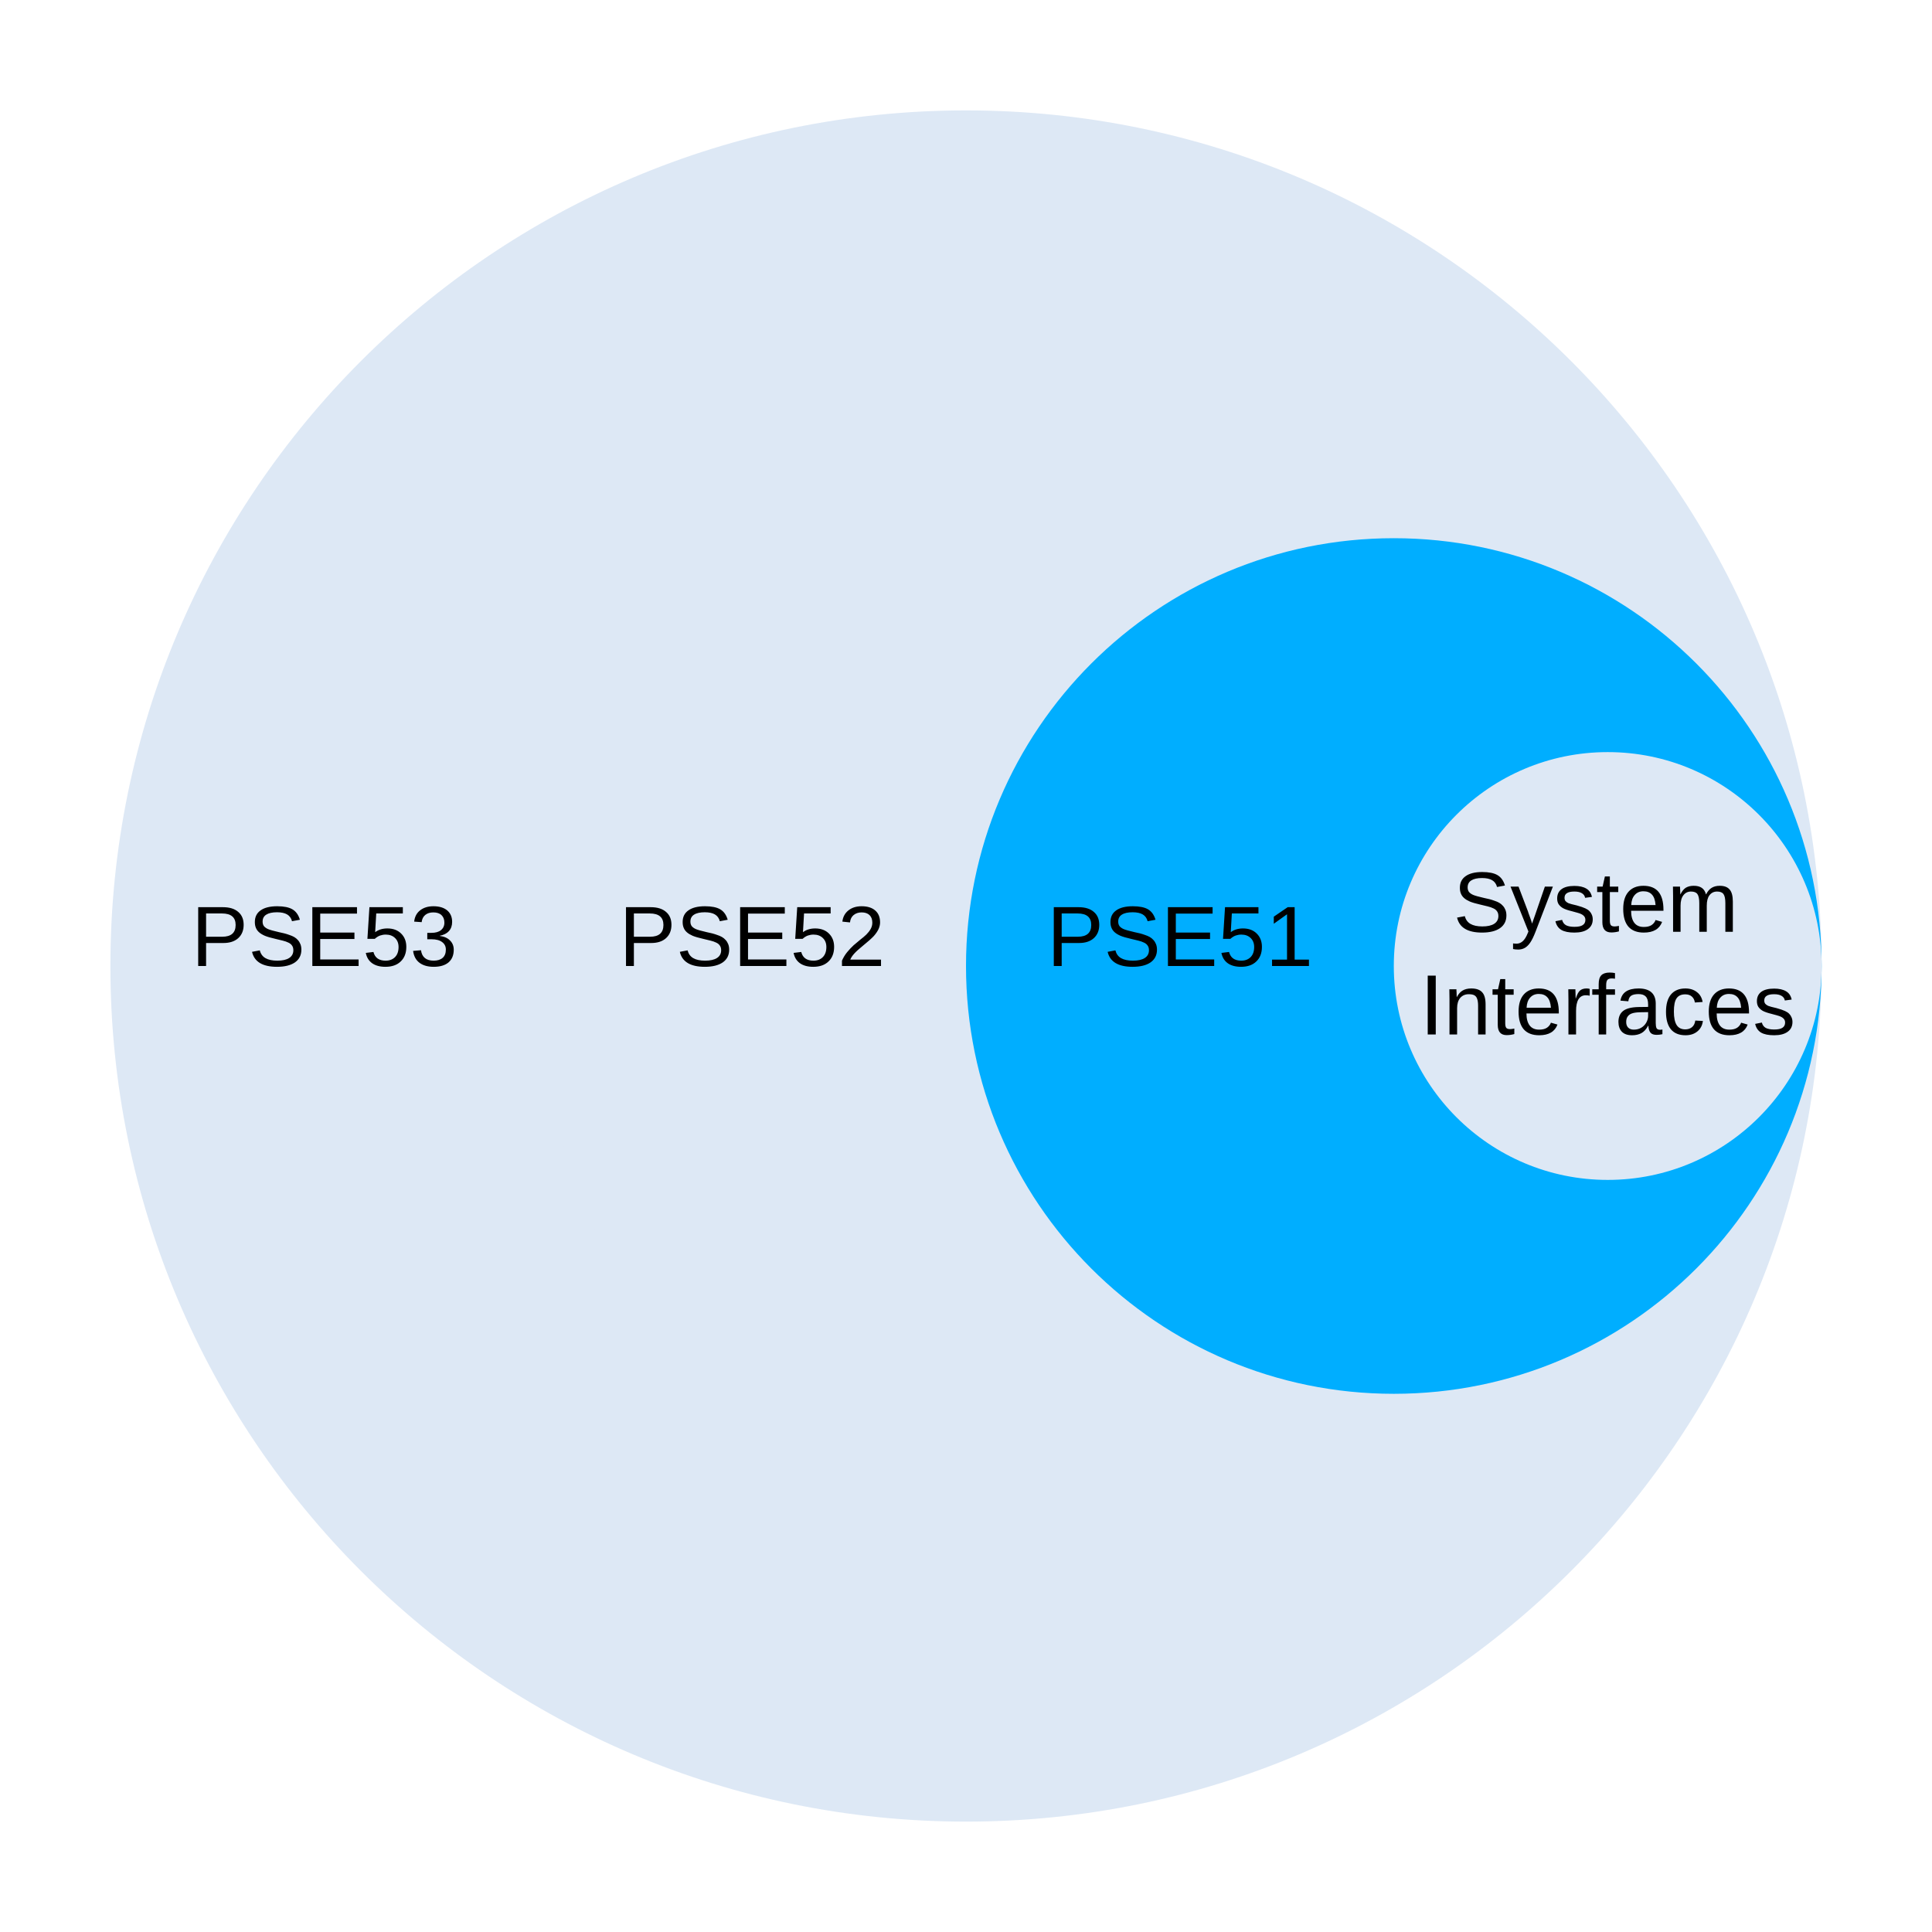
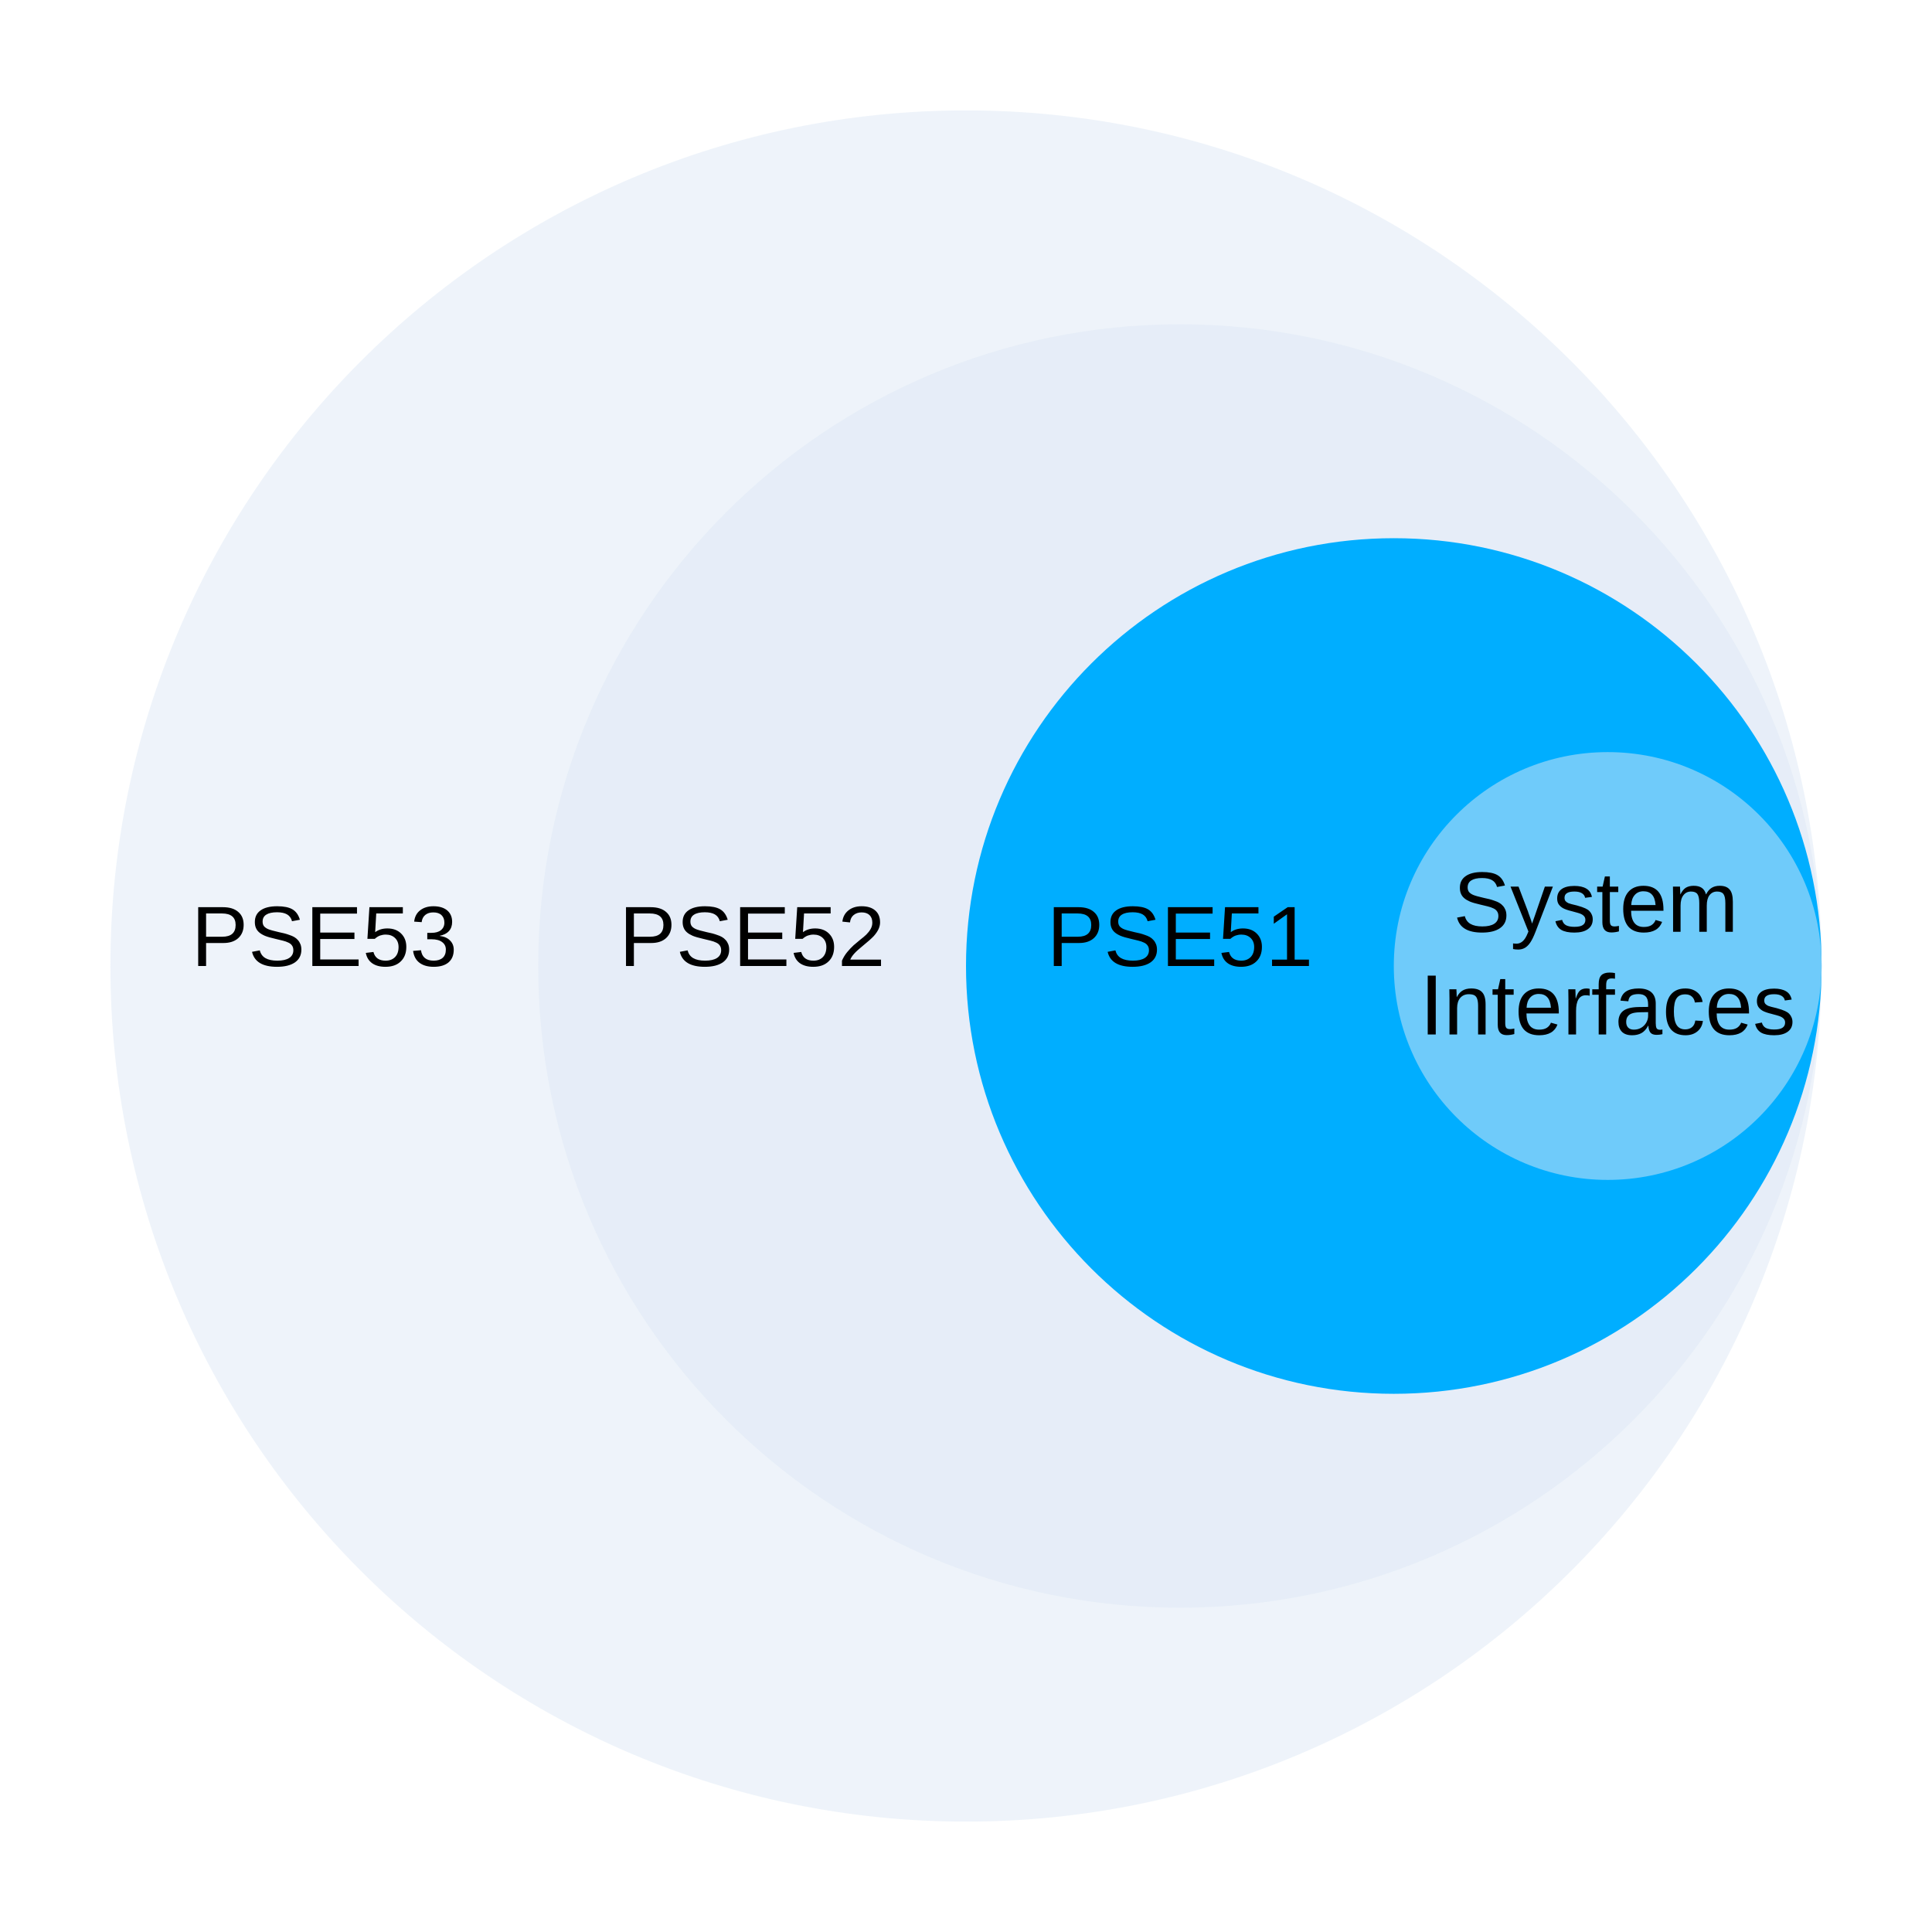
<svg xmlns="http://www.w3.org/2000/svg" version="1.1" width="225.805" height="225.805" viewBox="-112.903 -112.903 225.805 225.805">
-   <circle cx="0" fill="#dde8f5" r="100" />
-   <circle cx="25" fill="#dde8f5" r="75" />
+   <circle cx="0" fill="#dde8f5" opacity="0.5" r="100" />
+   <circle cx="25" fill="#dde8f5" opacity="0.5" r="75" />
  <circle cx="50" fill="#00aeff" r="50" />
-   <circle cx="75" fill="#dde8f5" r="25" />
+   <circle cx="75" fill="#dde8f5" opacity="0.5" r="25" />
  <g font-family="Arial" font-size="10" text-anchor="middle">
    <text y="8">
      <tspan x="75" dy="-1.2em">System</tspan>
      <tspan x="75" dy="1.2em">Interfaces</tspan>
    </text>
    <text x="25">PSE51</text>
    <text x="-25">PSE52</text>
    <text x="-75">PSE53</text>
  </g>
</svg>
